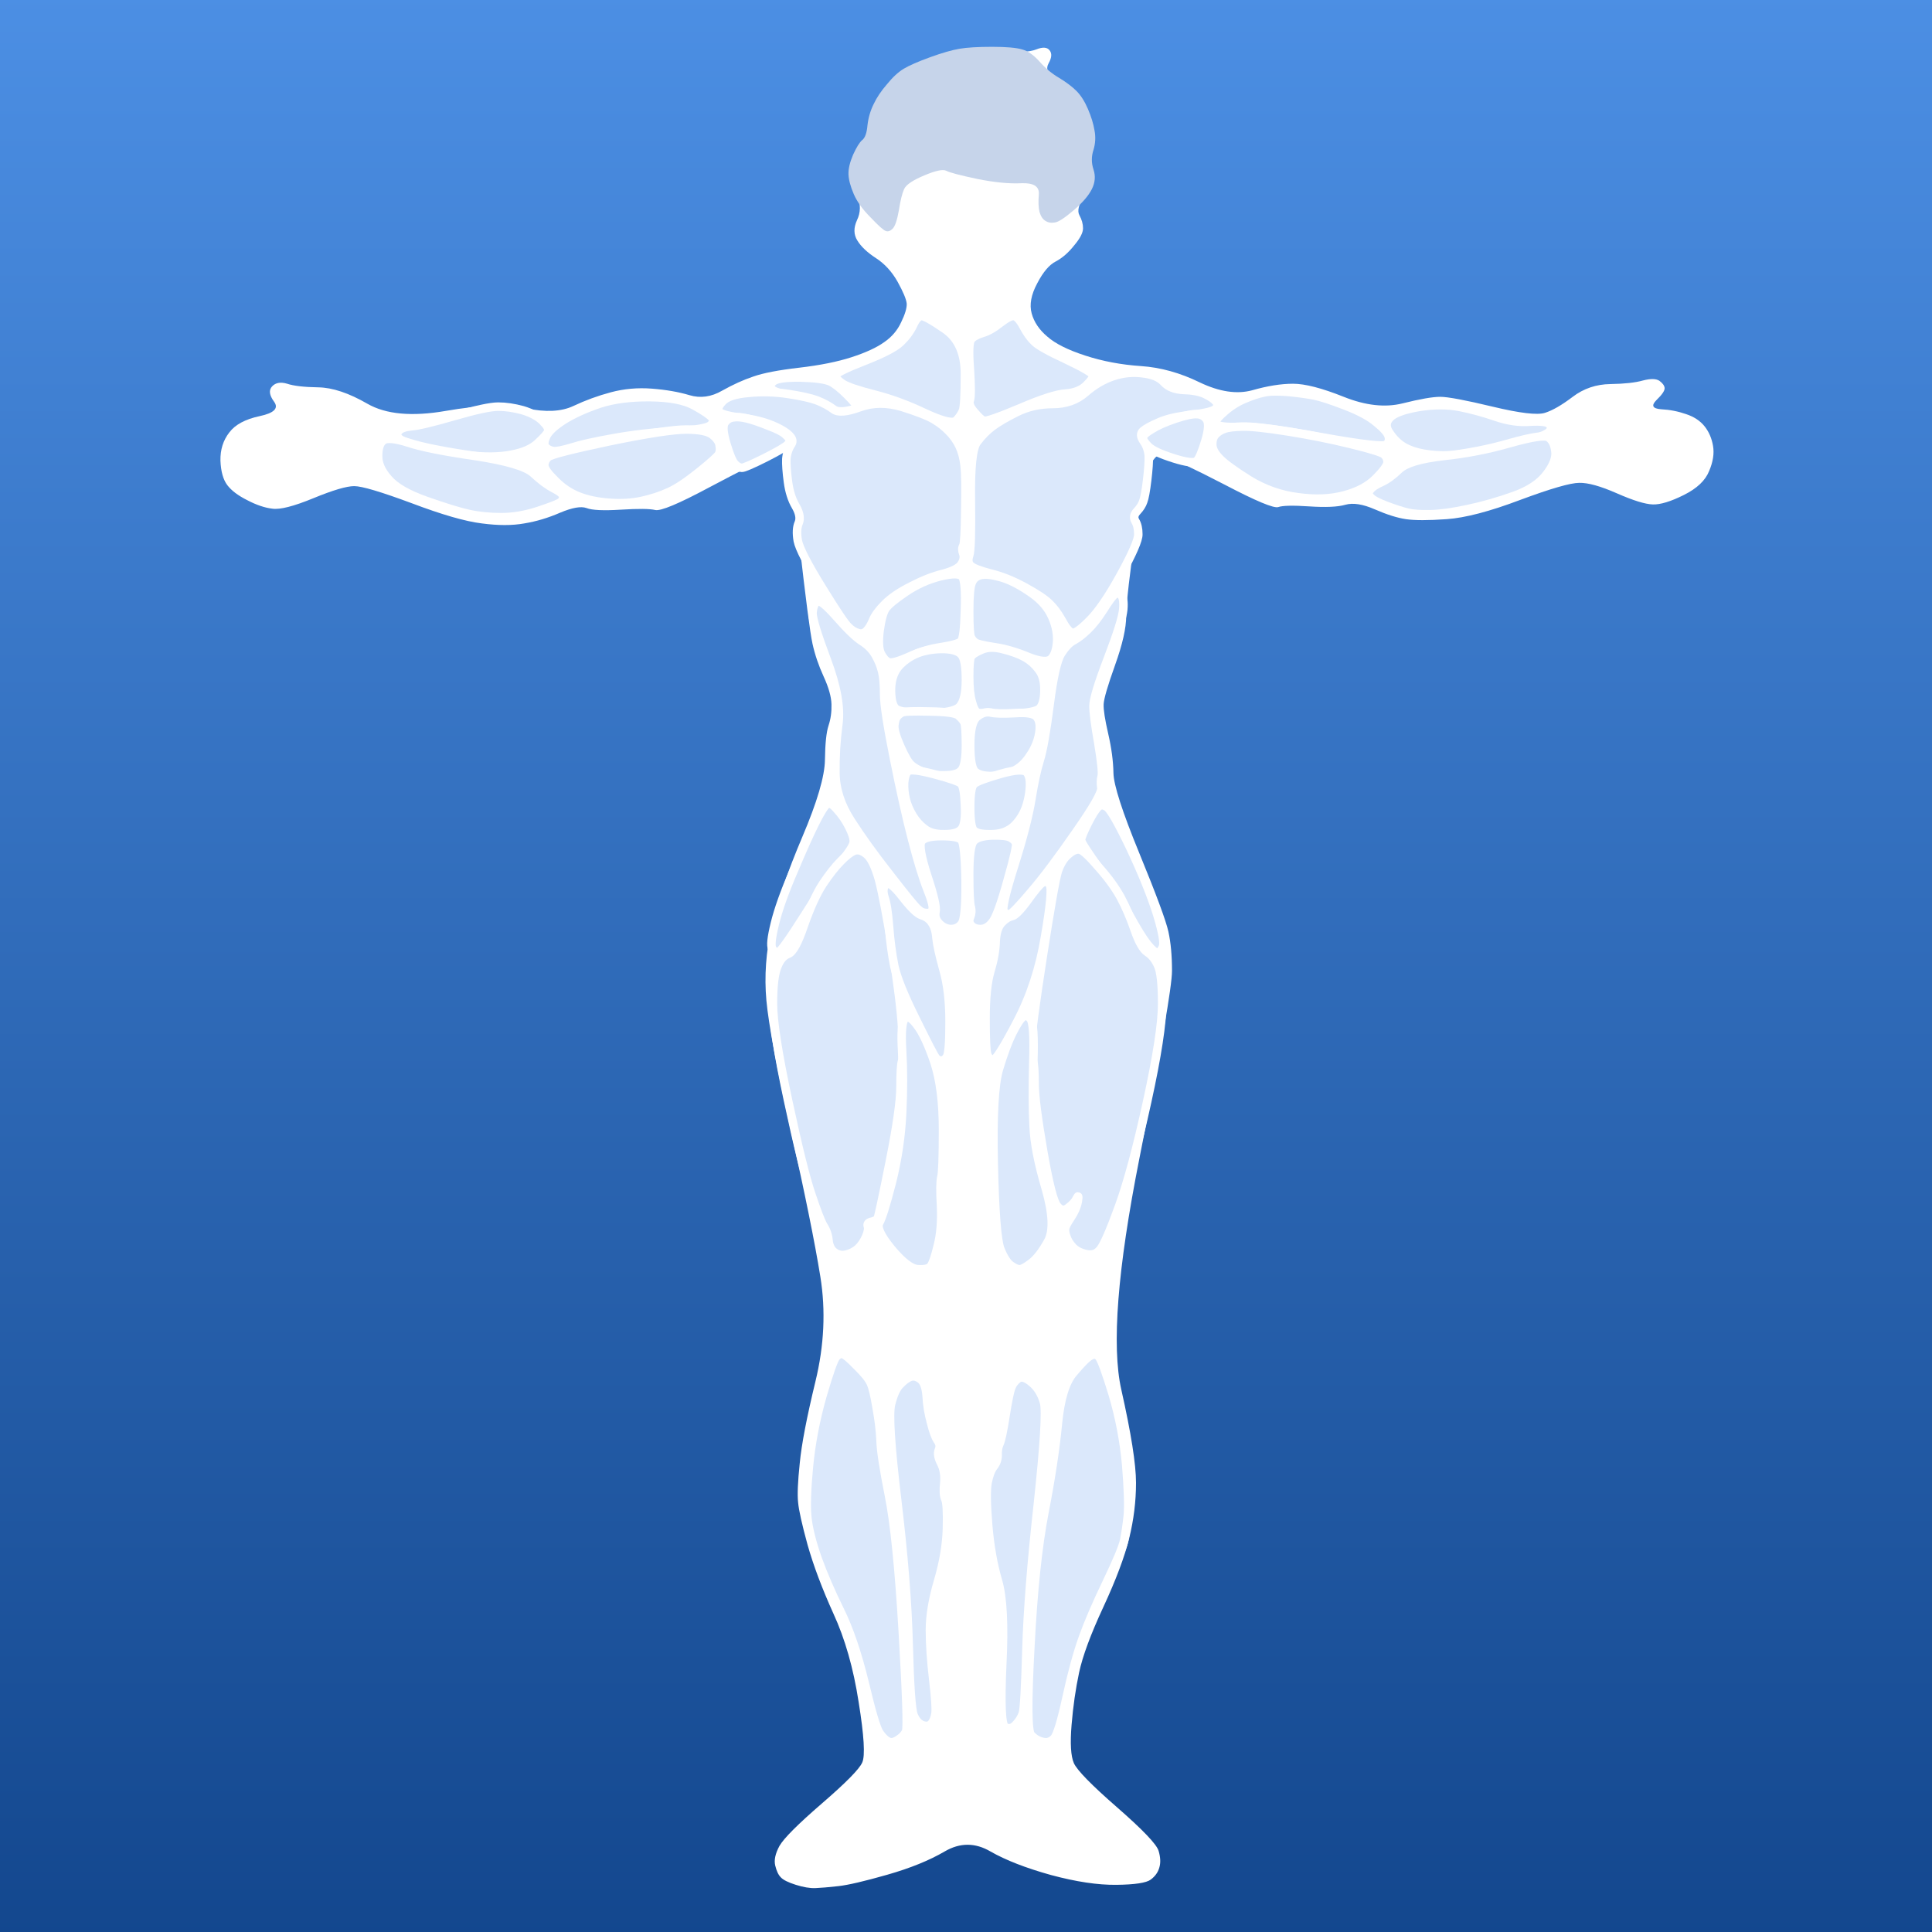
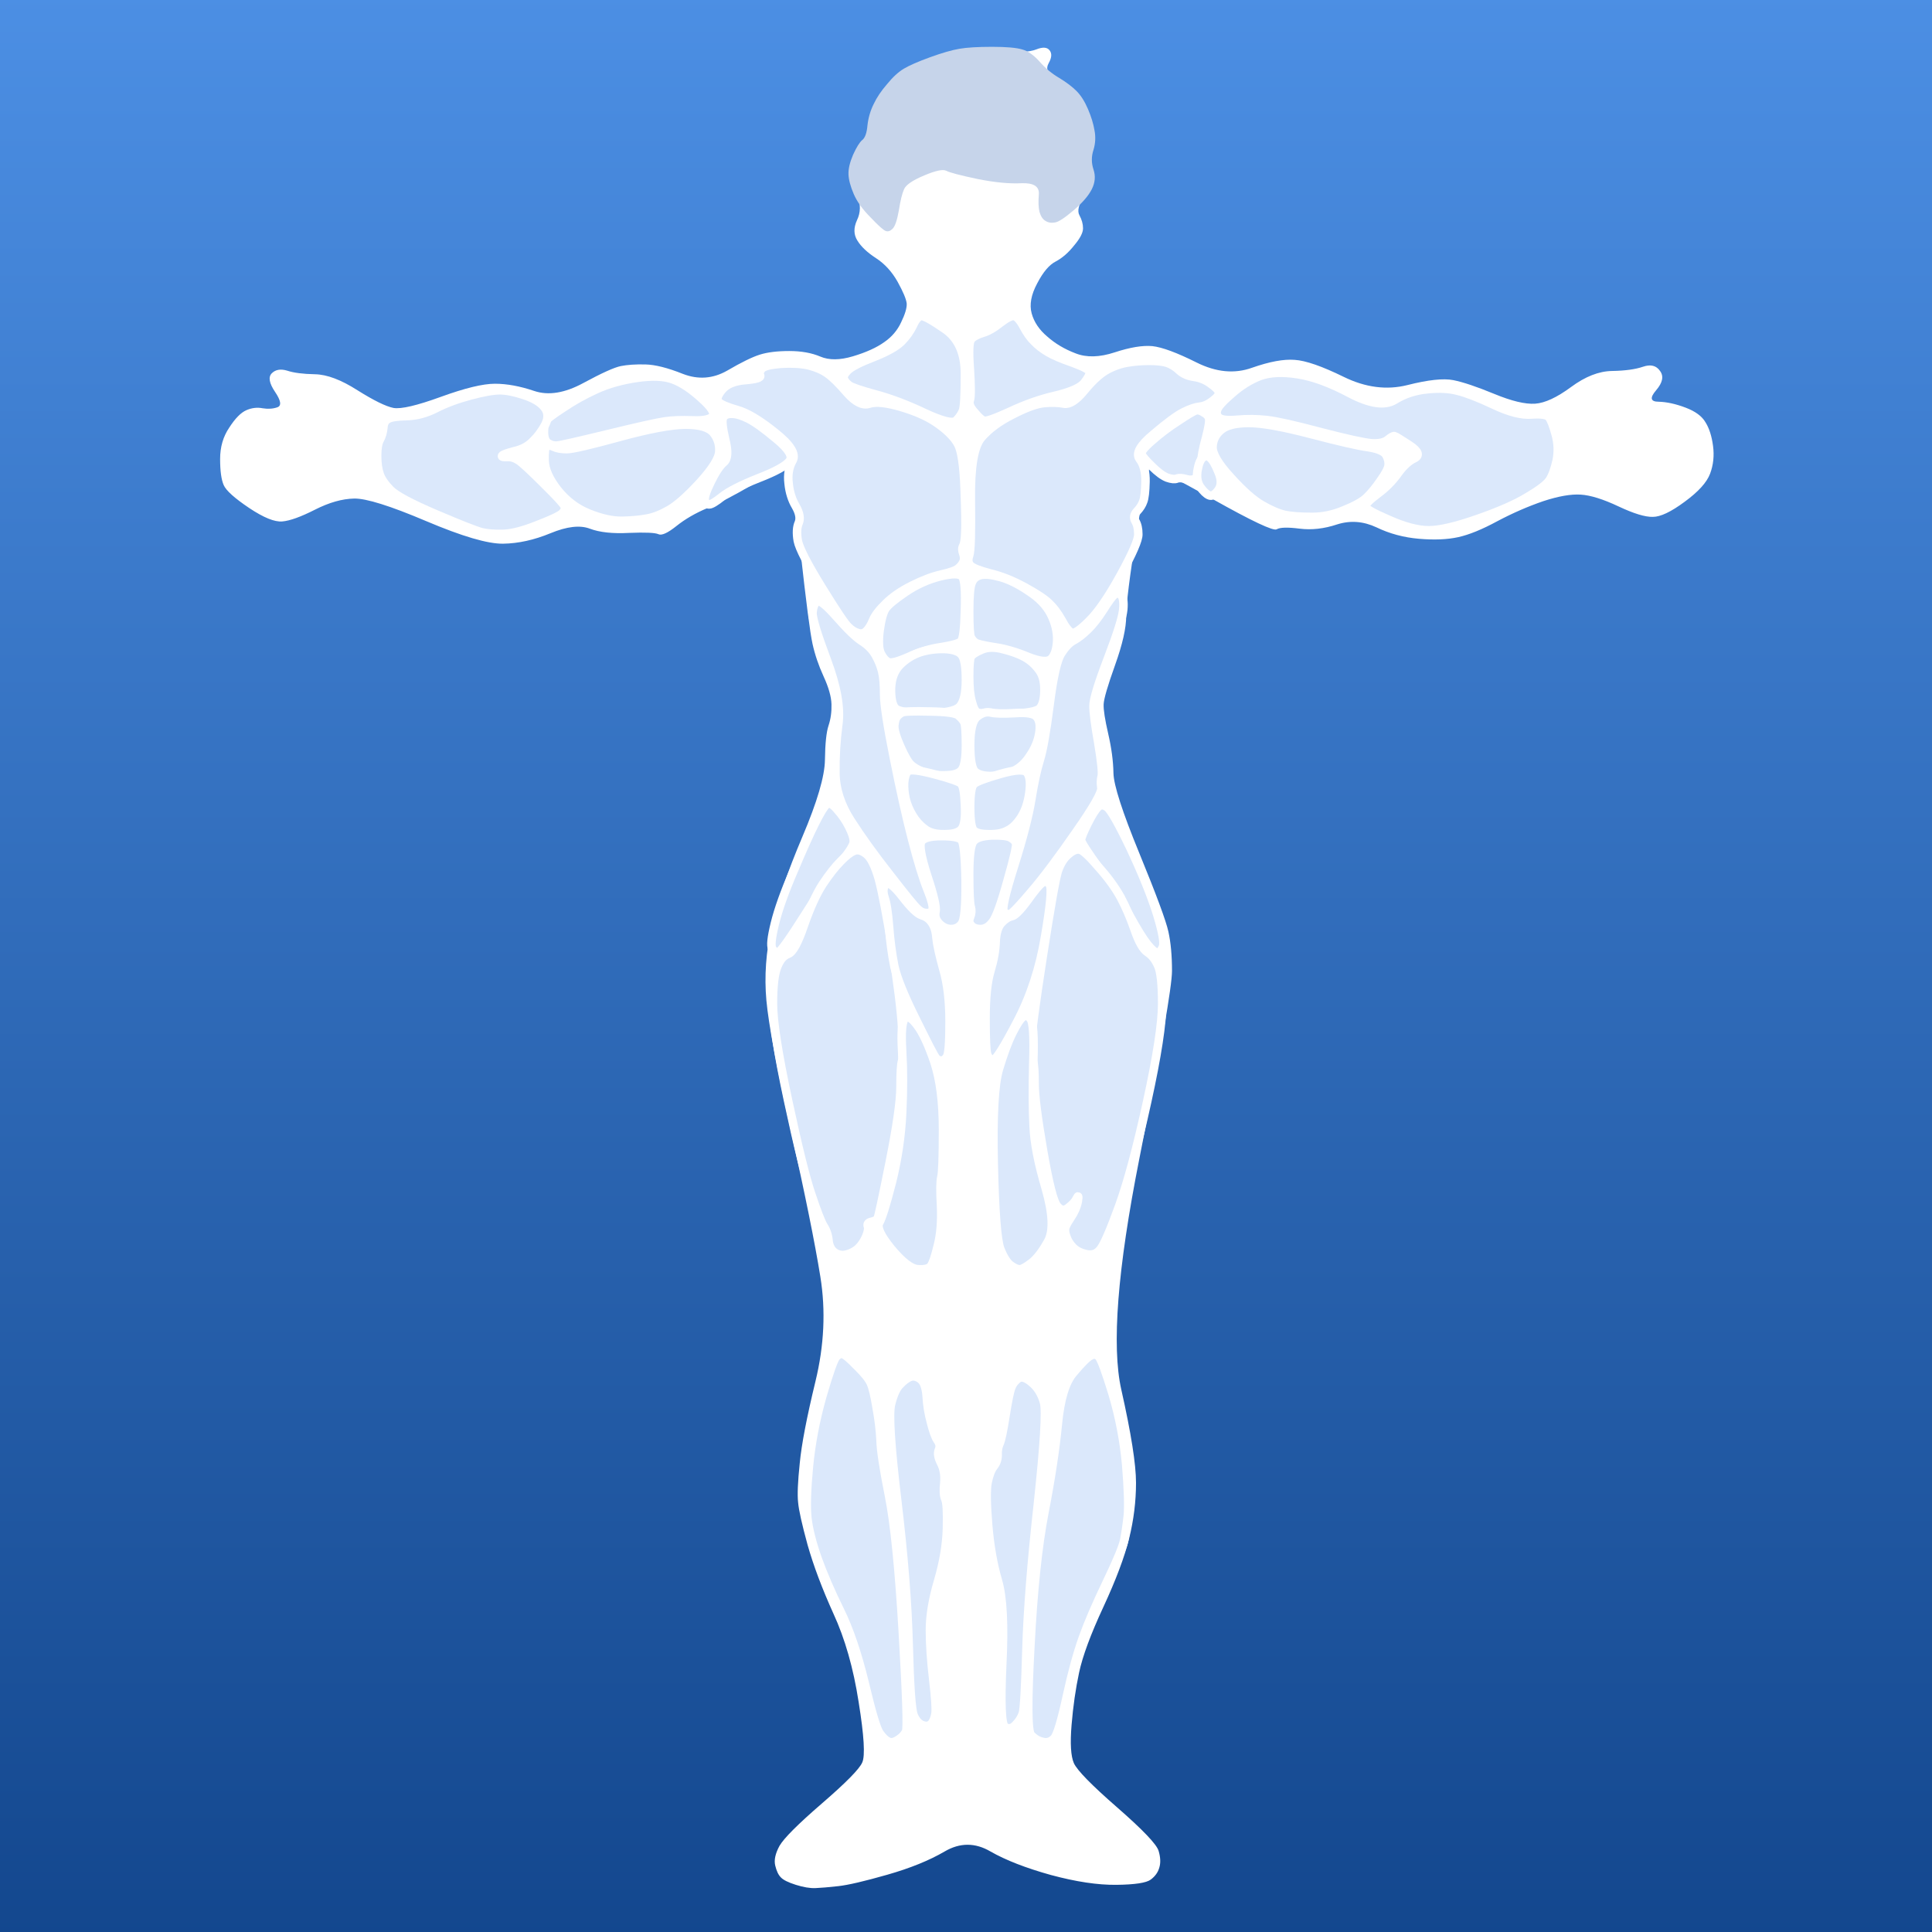
<svg xmlns="http://www.w3.org/2000/svg" viewBox="0 0 100 100">
  <defs>
    <linearGradient id="bg" x1="0" y1="0" x2="0" y2="1">
      <stop offset="0" stop-color="#4c8fe4" />
      <stop offset="1" stop-color="#13478e" />
    </linearGradient>
  </defs>
  <rect width="100" height="100" fill="url(#bg)" />
  <g transform="translate(10.97 2.00) scale(0.16931)">
-     <path d="M191.5 564.8Q187.0 565.3 184.5 565.4Q182.0 565.5 178.5 564.4Q175.0 563.3 173.9 562.1Q172.8 561.0 172.2 558.5Q171.6 556.0 173.5 552.5Q175.5 549.0 186.5 539.5Q197.5 530.0 198.8 527.0Q200.2 524.0 197.7 508.5Q195.3 493.0 190.0 481.5Q184.8 470.0 182.1 460.5Q179.5 451.0 179.2 447.5Q178.8 444.0 179.7 435.5Q180.5 427.0 184.5 410.5Q188.5 394.0 186.0 378.5Q183.5 363.0 177.0 334.0Q170.5 305.0 169.5 294.0Q168.5 283.0 171.1 271.5Q173.7 260.0 180.5 244.0Q187.3 228.0 187.4 220.5Q187.5 213.0 188.5 210.0Q189.5 207.0 189.4 203.5Q189.3 200.0 187.0 195.0Q184.7 190.0 183.6 185.0Q182.5 180.0 179.5 153.5Q176.4 127.0 175.7 126.4Q175.0 125.8 170.5 127.8Q166.0 129.8 152.0 137.2Q138.0 144.7 135.5 144.1Q133.0 143.5 125.0 144.0Q117.0 144.5 114.5 143.5Q112.0 142.6 106.5 144.9Q101.0 147.3 95.5 148.2Q90.0 149.2 82.5 148.2Q75.0 147.3 61.0 142.0Q47.0 136.8 43.5 136.8Q40.0 136.8 31.0 140.5Q22.0 144.2 18.5 143.7Q15.0 143.3 10.8 141.1Q6.6 139.0 4.7 136.5Q2.8 134.0 2.6 129.0Q2.5 124.0 5.3 120.4Q8.0 116.8 14.6 115.4Q21.2 114.0 19.0 111.0Q16.8 108.0 18.4 106.3Q20.0 104.6 23.0 105.5Q26.0 106.5 32.5 106.6Q39.0 106.7 47.5 111.6Q56.0 116.5 71.5 113.8Q87.0 111.1 96.0 113.0Q105.0 114.9 110.5 112.3Q116.0 109.7 122.0 108.1Q128.0 106.5 134.5 107.0Q141.0 107.5 146.0 109.0Q151.0 110.5 156.0 107.6Q161.0 104.8 165.5 103.3Q170.0 101.7 179.5 100.6Q189.0 99.5 195.5 97.4Q202.0 95.3 205.5 92.8Q209.0 90.4 210.7 86.7Q212.5 83.0 212.4 81.0Q212.2 79.0 209.6 74.3Q207.0 69.7 203.0 67.1Q199.0 64.5 197.3 61.7Q195.6 59.0 197.2 55.5Q198.9 52.0 197.3 48.0Q195.7 44.0 195.6 41.5Q195.5 39.0 196.1 37.0Q196.8 35.0 199.0 32.5Q201.2 30.0 202.0 25.0Q202.7 20.0 205.4 16.3Q208.0 12.5 213.0 9.6Q218.0 6.7 225.0 5.1Q232.0 3.5 240.5 4.0Q249.0 4.5 252.0 3.3Q255.0 2.1 256.1 3.6Q257.2 5.0 255.8 7.5Q254.4 10.0 257.4 11.5Q260.4 13.0 263.2 15.8Q266.0 18.7 267.7 24.8Q269.5 31.0 268.5 33.5Q267.6 36.0 268.5 38.0Q269.5 40.0 269.4 42.0Q269.3 44.0 266.7 48.0Q264.1 52.0 265.2 54.0Q266.3 56.0 266.3 58.0Q266.3 60.0 263.6 63.2Q261.0 66.5 258.0 68.1Q255.0 69.6 252.3 74.8Q249.5 80.0 250.6 84.0Q251.7 88.0 255.4 91.1Q259.0 94.3 267.0 96.9Q275.0 99.5 284.0 100.1Q293.0 100.7 302.0 105.1Q311.0 109.4 318.0 107.5Q325.0 105.5 330.5 105.5Q336.0 105.5 346.0 109.5Q356.0 113.5 364.0 111.5Q372.0 109.5 375.5 109.5Q379.0 109.5 391.5 112.5Q404.0 115.5 407.5 114.4Q411.0 113.3 416.0 109.5Q421.0 105.7 427.5 105.6Q434.0 105.5 437.5 104.5Q441.0 103.6 442.5 104.6Q444.0 105.7 444.1 106.8Q444.2 108.0 441.6 110.5Q439.1 113.0 443.0 113.3Q447.0 113.5 450.7 114.8Q454.3 116.0 456.3 118.5Q458.3 121.0 458.9 124.5Q459.5 128.0 457.7 132.2Q456.0 136.5 450.0 139.5Q444.0 142.5 440.5 142.4Q437.0 142.3 429.5 139.0Q422.0 135.7 418.0 135.8Q414.0 135.8 400.0 141.0Q386.0 146.3 377.5 146.9Q369.0 147.5 365.0 146.9Q361.0 146.3 355.5 143.9Q350.0 141.5 346.5 142.5Q343.0 143.5 335.5 143.0Q328.0 142.5 326.0 143.2Q324.0 143.9 309.5 136.3Q295.0 128.8 290.5 127.4Q285.9 126.0 282.7 148.5Q279.5 171.0 279.5 176.5Q279.5 182.0 276.1 191.5Q272.7 201.0 272.6 203.5Q272.5 206.0 274.0 212.5Q275.5 219.0 275.6 224.5Q275.7 230.0 283.5 249.0Q291.3 268.0 292.4 273.0Q293.5 278.0 293.5 285.0Q293.5 292.0 283.5 342.5Q273.5 393.0 278.0 413.0Q282.5 433.0 282.5 441.5Q282.5 450.0 280.4 458.5Q278.3 467.0 272.5 479.5Q266.7 492.0 265.1 499.5Q263.5 507.0 262.8 515.5Q262.1 524.0 263.5 527.2Q265.0 530.5 276.7 540.7Q288.5 551.0 289.4 554.0Q290.3 557.0 289.6 559.2Q289.0 561.3 287.0 562.8Q285.0 564.3 276.5 564.4Q268.0 564.5 256.5 561.4Q245.0 558.2 238.0 554.2Q231.0 550.1 224.0 554.2Q217.0 558.3 206.5 561.3Q196.0 564.3 191.5 564.8Z" fill="#ffffff" />
+     <path d="M191.5 564.8Q187.0 565.3 184.5 565.4Q182.0 565.5 178.5 564.4Q175.0 563.3 173.9 562.1Q172.8 561.0 172.2 558.5Q171.6 556.0 173.5 552.5Q175.5 549.0 186.5 539.5Q197.5 530.0 198.8 527.0Q200.2 524.0 197.7 508.5Q195.3 493.0 190.0 481.5Q184.8 470.0 182.1 460.5Q179.5 451.0 179.2 447.5Q178.8 444.0 179.7 435.5Q180.5 427.0 184.5 410.5Q188.5 394.0 186.0 378.5Q183.5 363.0 177.0 334.0Q170.5 305.0 169.5 294.0Q168.5 283.0 171.1 271.5Q173.7 260.0 180.5 244.0Q187.3 228.0 187.4 220.5Q187.5 213.0 188.5 210.0Q189.5 207.0 189.4 203.5Q189.3 200.0 187.0 195.0Q184.7 190.0 183.6 185.0Q182.5 180.0 179.9 156.5Q177.3 133.0 176.6 132.2Q176.0 131.3 174.5 131.5Q173.0 131.8 165.0 136.5Q157.0 141.2 151.5 143.5Q146.0 145.8 142.0 149.0Q138.0 152.2 136.5 151.5Q135.0 150.8 127.5 151.1Q120.0 151.5 115.5 149.8Q111.0 148.1 103.5 151.2Q96.0 154.3 89.0 154.4Q82.0 154.5 65.5 147.5Q49.0 140.5 43.5 140.6Q38.0 140.7 31.5 144.0Q25.0 147.3 21.5 147.6Q18.0 147.9 11.4 143.5Q4.7 139.0 3.6 136.5Q2.5 134.0 2.5 128.5Q2.5 123.0 5.3 118.9Q8.0 114.7 10.5 113.6Q13.0 112.5 15.5 113.0Q18.0 113.4 20.0 112.7Q22.0 112.0 19.3 108.0Q16.6 104.0 18.3 102.3Q20.0 100.6 23.0 101.5Q26.0 102.5 31.5 102.6Q37.0 102.7 44.5 107.5Q52.0 112.2 55.5 112.9Q59.0 113.5 70.0 109.5Q81.0 105.5 86.5 105.5Q92.0 105.5 98.5 107.7Q105.0 109.9 113.5 105.3Q122.0 100.7 125.0 100.1Q128.0 99.5 132.5 99.6Q137.0 99.7 144.0 102.5Q151.0 105.2 157.5 101.5Q164.0 97.7 167.5 96.6Q171.0 95.5 176.5 95.5Q182.0 95.5 186.0 97.2Q190.0 98.9 196.0 97.1Q202.0 95.3 205.5 92.8Q209.0 90.4 210.7 86.7Q212.5 83.0 212.4 81.0Q212.2 79.0 209.6 74.3Q207.0 69.7 203.0 67.1Q199.0 64.5 197.3 61.7Q195.6 59.0 197.2 55.5Q198.9 52.0 197.3 48.0Q195.7 44.0 195.6 41.5Q195.5 39.0 196.1 37.0Q196.8 35.0 199.0 32.5Q201.2 30.0 202.0 25.0Q202.7 20.0 205.4 16.3Q208.0 12.5 213.0 9.6Q218.0 6.7 225.0 5.1Q232.0 3.5 240.5 4.0Q249.0 4.5 252.0 3.3Q255.0 2.1 256.1 3.6Q257.2 5.0 255.8 7.5Q254.4 10.0 257.4 11.5Q260.4 13.0 263.2 15.8Q266.0 18.7 267.7 24.8Q269.5 31.0 268.5 33.5Q267.6 36.0 268.5 38.0Q269.5 40.0 269.4 42.0Q269.3 44.0 266.7 48.0Q264.1 52.0 265.2 54.0Q266.3 56.0 266.3 58.0Q266.3 60.0 263.6 63.2Q261.0 66.5 258.0 68.1Q255.0 69.6 252.3 74.8Q249.5 80.0 250.6 84.0Q251.7 88.0 255.4 91.1Q259.0 94.3 264.0 96.2Q269.0 98.2 276.0 95.9Q283.0 93.6 287.5 94.0Q292.0 94.5 301.0 99.0Q310.0 103.5 318.0 100.6Q326.0 97.8 331.0 98.2Q336.0 98.5 346.0 103.4Q356.0 108.3 365.5 105.9Q375.0 103.5 379.5 104.4Q384.0 105.3 392.0 108.6Q400.0 111.9 404.5 111.6Q409.0 111.3 415.5 106.5Q422.0 101.7 428.0 101.6Q434.0 101.5 437.5 100.3Q441.0 99.1 442.7 101.6Q444.5 104.0 441.5 107.5Q438.5 111.0 442.3 111.0Q446.0 111.1 450.5 112.8Q455.0 114.5 456.6 117.3Q458.3 120.0 458.9 124.5Q459.5 129.0 458.0 133.0Q456.5 137.0 450.2 141.6Q444.0 146.2 440.5 146.2Q437.0 146.3 430.0 143.0Q423.0 139.7 418.5 139.4Q414.0 139.1 407.0 141.4Q400.0 143.8 393.0 147.5Q386.0 151.3 381.0 152.4Q376.0 153.5 369.0 152.9Q362.0 152.3 356.0 149.4Q350.0 146.6 344.0 148.5Q338.0 150.5 332.5 149.8Q327.0 149.1 325.5 150.0Q324.0 150.9 306.0 140.8Q288.0 130.8 287.0 130.9Q285.9 131.0 282.7 151.0Q279.5 171.0 279.5 176.5Q279.5 182.0 276.1 191.5Q272.7 201.0 272.6 203.5Q272.5 206.0 274.0 212.5Q275.5 219.0 275.6 224.5Q275.7 230.0 283.5 249.0Q291.3 268.0 292.4 273.0Q293.5 278.0 293.5 285.0Q293.5 292.0 283.5 342.5Q273.5 393.0 278.0 413.0Q282.5 433.0 282.5 441.5Q282.5 450.0 280.4 458.5Q278.3 467.0 272.5 479.5Q266.7 492.0 265.1 499.5Q263.5 507.0 262.8 515.5Q262.1 524.0 263.5 527.2Q265.0 530.5 276.7 540.7Q288.5 551.0 289.4 554.0Q290.3 557.0 289.6 559.2Q289.0 561.3 287.0 562.8Q285.0 564.3 276.5 564.4Q268.0 564.5 256.5 561.4Q245.0 558.2 238.0 554.2Q231.0 550.1 224.0 554.2Q217.0 558.3 206.5 561.3Q196.0 564.3 191.5 564.8Z" fill="#ffffff" />
    <path d="M208.1 58.1Q207.0 59.2 206.0 58.8Q205.0 58.5 201.4 54.7Q197.7 51.0 196.2 47.5Q194.7 44.0 194.6 41.5Q194.5 39.0 196.0 35.5Q197.6 32.0 198.8 31.0Q200.1 30.0 200.4 26.5Q200.8 23.0 202.3 20.0Q203.7 17.0 206.4 13.9Q209.0 10.7 211.5 9.2Q214.0 7.7 219.5 5.7Q225.0 3.7 228.5 3.1Q232.0 2.5 238.5 2.5Q245.0 2.5 247.7 3.3Q250.3 4.0 253.0 7.0Q255.6 10.0 259.0 12.0Q262.3 14.0 264.3 16.0Q266.3 18.0 267.8 21.5Q269.3 25.0 269.8 28.0Q270.4 31.0 269.5 34.0Q268.5 37.0 269.5 40.0Q270.5 43.0 269.0 46.0Q267.5 49.0 263.4 52.5Q259.3 56.0 257.7 56.2Q256.0 56.5 254.8 55.7Q253.6 55.0 253.0 53.0Q252.5 51.0 252.8 47.5Q253.0 44.0 247.5 44.2Q242.0 44.5 234.0 42.9Q226.0 41.2 224.5 40.4Q223.0 39.6 217.8 41.8Q212.5 44.0 211.6 46.0Q210.7 48.0 210.0 52.5Q209.2 57.0 208.1 58.1Z" fill="#c6d4ea" />
-     <path d="M227.5 116.8Q226.0 118.2 218.0 114.5Q210.0 110.7 202.5 108.8Q195.0 106.9 192.8 105.5Q190.6 104.0 190.6 103.0Q190.6 102.0 199.3 98.6Q208.0 95.2 210.5 92.8Q213.0 90.4 214.3 87.7Q215.5 85.0 216.8 84.8Q218.0 84.6 224.1 88.8Q230.2 93.0 230.2 102.5Q230.2 112.0 229.6 113.7Q229.0 115.3 227.5 116.8Z" fill="#dbe8fb" stroke="#ffffff" stroke-width="2.6" stroke-linejoin="round" />
-     <path d="M247.0 113.0Q237.0 117.2 236.0 116.8Q235.0 116.5 233.1 114.2Q231.1 112.0 231.7 110.5Q232.2 109.0 231.7 101.0Q231.1 93.0 232.1 91.9Q233.0 90.8 235.5 90.0Q238.0 89.3 241.0 86.9Q244.0 84.6 245.2 84.8Q246.5 85.0 248.1 88.0Q249.7 91.0 251.4 92.6Q253.0 94.3 261.2 98.1Q269.4 102.0 269.4 103.0Q269.4 104.0 267.2 106.1Q265.0 108.2 261.0 108.5Q257.0 108.7 247.0 113.0Z" fill="#dbe8fb" stroke="#ffffff" stroke-width="2.6" stroke-linejoin="round" />
-     <path d="M268.1 178.1Q264.0 182.2 262.8 181.6Q261.5 181.0 259.8 177.8Q258.0 174.6 256.0 172.7Q254.0 170.7 248.5 167.7Q243.0 164.7 238.0 163.5Q233.0 162.2 231.9 161.1Q230.8 160.0 231.5 158.0Q232.2 156.0 232.0 141.0Q231.8 126.0 233.9 123.3Q236.0 120.5 238.5 118.6Q241.0 116.7 246.0 114.2Q251.0 111.7 257.0 111.7Q263.0 111.7 267.0 108.2Q271.0 104.7 275.5 103.2Q280.0 101.7 284.5 102.3Q289.0 102.8 291.0 105.0Q293.0 107.2 297.0 107.4Q301.0 107.5 303.5 108.6Q306.0 109.8 306.9 110.9Q307.9 112.0 306.9 113.1Q306.0 114.2 299.5 115.0Q293.0 115.7 289.5 117.3Q286.0 118.8 284.7 119.9Q283.4 121.0 284.8 123.0Q286.2 125.0 286.4 127.5Q286.5 130.0 285.9 135.0Q285.3 140.0 284.7 141.5Q284.2 143.0 282.8 144.5Q281.4 146.0 282.3 147.5Q283.2 149.0 283.2 151.5Q283.3 154.0 277.8 164.0Q272.3 174.0 268.1 178.1Z" fill="#dbe8fb" stroke="#ffffff" stroke-width="2.6" stroke-linejoin="round" />
-     <path d="M196.1 114.1Q195.0 115.2 193.5 115.2Q192.0 115.2 186.5 112.5Q181.0 109.7 176.5 109.0Q172.0 108.2 171.1 107.1Q170.1 106.0 171.6 104.8Q173.0 103.5 180.0 103.6Q187.0 103.8 189.2 104.9Q191.3 106.0 194.2 108.9Q197.0 111.7 197.1 112.4Q197.2 113.0 196.1 114.1Z" fill="#dbe8fb" stroke="#ffffff" stroke-width="2.6" stroke-linejoin="round" />
-     <path d="M200.1 181.1Q199.0 182.2 197.5 181.7Q196.0 181.3 194.5 179.8Q193.0 178.4 186.4 167.7Q179.8 157.0 179.1 153.5Q178.5 150.0 179.4 148.0Q180.2 146.0 178.5 143.0Q176.7 140.0 176.1 135.5Q175.5 131.0 175.6 128.5Q175.8 126.0 177.1 124.0Q178.5 122.0 173.8 119.4Q169.0 116.8 162.5 116.0Q156.0 115.2 155.1 114.1Q154.1 113.0 156.1 110.9Q158.0 108.8 164.0 108.3Q170.0 107.7 176.0 108.6Q182.0 109.5 185.0 110.6Q188.0 111.8 190.0 113.3Q192.0 114.9 198.0 112.7Q204.0 110.5 211.0 112.6Q218.0 114.8 220.7 116.4Q223.4 118.0 225.3 120.0Q227.3 122.0 228.5 124.5Q229.7 127.0 230.1 130.5Q230.5 134.0 230.3 144.0Q230.2 154.0 229.7 155.0Q229.1 156.0 229.7 157.5Q230.2 159.0 229.1 160.7Q228.0 162.4 223.5 163.6Q219.0 164.7 213.8 167.4Q208.6 170.0 205.8 172.8Q203.0 175.6 202.1 177.8Q201.2 180.0 200.1 181.1Z" fill="#dbe8fb" stroke="#ffffff" stroke-width="2.6" stroke-linejoin="round" />
-     <path d="M359.1 124.1Q358.0 125.2 339.5 121.9Q321.0 118.5 314.5 118.7Q308.0 118.9 307.1 117.9Q306.1 117.0 309.1 114.4Q312.0 111.7 315.5 110.2Q319.0 108.7 321.5 108.2Q324.0 107.6 329.0 108.0Q334.0 108.5 337.0 109.1Q340.0 109.7 346.5 112.2Q353.0 114.7 356.1 117.4Q359.3 120.0 359.7 121.5Q360.2 123.0 359.1 124.1Z" fill="#dbe8fb" stroke="#ffffff" stroke-width="2.6" stroke-linejoin="round" />
-     <path d="M110.0 125.0Q106.0 126.2 104.5 126.1Q103.0 125.9 102.1 125.0Q101.1 124.0 102.1 121.8Q103.0 119.5 107.5 116.6Q112.0 113.8 118.5 111.6Q125.0 109.5 134.0 109.6Q143.0 109.7 147.5 112.2Q152.0 114.7 152.9 115.9Q153.9 117.0 152.4 118.2Q151.0 119.5 141.5 120.0Q132.0 120.5 123.0 122.1Q114.0 123.7 110.0 125.0Z" fill="#dbe8fb" stroke="#ffffff" stroke-width="2.6" stroke-linejoin="round" />
-     <path d="M390.0 125.8Q382.0 127.3 378.0 127.4Q374.0 127.5 370.5 126.9Q367.0 126.3 364.5 124.9Q362.0 123.5 360.1 120.7Q358.1 118.0 360.1 115.9Q362.0 113.8 369.0 112.6Q376.0 111.5 381.5 112.6Q387.0 113.7 392.5 115.6Q398.0 117.5 403.0 117.1Q408.0 116.8 408.9 117.9Q409.9 119.0 408.9 120.1Q408.0 121.2 403.0 122.7Q398.0 124.3 390.0 125.8Z" fill="#dbe8fb" stroke="#ffffff" stroke-width="2.6" stroke-linejoin="round" />
-     <path d="M91.5 127.2Q86.0 128.3 77.5 127.3Q69.0 126.3 63.5 124.7Q58.0 123.2 57.1 122.1Q56.1 121.0 57.1 119.9Q58.0 118.8 61.0 118.5Q64.0 118.3 74.0 115.4Q84.0 112.5 87.5 112.5Q91.0 112.5 95.0 113.6Q99.0 114.8 101.1 116.9Q103.2 119.0 102.8 120.0Q102.5 121.0 99.7 123.6Q97.0 126.2 91.5 127.2Z" fill="#dbe8fb" stroke="#ffffff" stroke-width="2.6" stroke-linejoin="round" />
-     <path d="M301.1 129.1Q300.0 130.2 294.0 128.3Q288.0 126.4 286.3 124.7Q284.6 123.0 284.6 122.0Q284.6 121.0 287.3 119.4Q290.0 117.7 294.5 116.2Q299.0 114.7 301.0 114.8Q303.0 114.8 304.1 116.4Q305.2 118.0 303.7 123.0Q302.2 128.0 301.1 129.1Z" fill="#dbe8fb" stroke="#ffffff" stroke-width="2.6" stroke-linejoin="round" />
-     <path d="M169.2 128.1Q163.0 131.2 162.0 131.2Q161.0 131.2 159.9 130.1Q158.8 129.0 157.3 124.0Q155.8 119.0 156.7 117.5Q157.7 116.0 159.3 115.8Q161.0 115.5 163.5 116.1Q166.0 116.7 170.0 118.3Q174.0 119.8 175.2 120.9Q176.4 122.0 176.7 122.5Q176.9 123.0 176.1 124.0Q175.3 125.0 169.2 128.1Z" fill="#dbe8fb" stroke="#ffffff" stroke-width="2.6" stroke-linejoin="round" />
-     <path d="M346.2 139.6Q340.0 141.3 332.0 140.2Q324.0 139.2 317.0 134.9Q310.0 130.5 307.9 128.2Q305.8 126.0 305.8 124.0Q305.8 122.0 306.9 120.9Q308.0 119.8 309.5 119.3Q311.0 118.7 315.0 118.6Q319.0 118.5 329.0 120.1Q339.0 121.7 348.0 123.9Q357.0 126.1 358.2 127.0Q359.4 128.0 359.4 129.5Q359.3 131.0 355.8 134.5Q352.3 138.0 346.2 139.6Z" fill="#dbe8fb" stroke="#ffffff" stroke-width="2.6" stroke-linejoin="round" />
-     <path d="M131.5 141.3Q127.0 142.3 121.5 141.9Q116.0 141.5 112.0 139.9Q108.0 138.3 104.9 135.1Q101.7 132.0 101.6 130.5Q101.6 129.0 102.8 127.9Q104.0 126.8 121.5 123.1Q139.0 119.5 145.0 119.5Q151.0 119.5 153.0 121.1Q155.0 122.7 155.2 124.3Q155.5 126.0 155.0 127.0Q154.5 128.0 148.9 132.5Q143.3 137.0 139.7 138.6Q136.0 140.3 131.5 141.3Z" fill="#dbe8fb" stroke="#ffffff" stroke-width="2.6" stroke-linejoin="round" />
-     <path d="M384.0 143.8Q377.0 145.3 372.5 145.4Q368.0 145.5 365.5 144.9Q363.0 144.3 359.0 142.8Q355.0 141.3 354.1 140.1Q353.1 139.0 354.1 137.9Q355.0 136.7 357.5 135.6Q360.0 134.5 363.0 131.6Q366.0 128.8 376.5 127.6Q387.0 126.5 397.0 123.6Q407.0 120.8 408.6 121.9Q410.3 123.0 410.7 126.0Q411.2 129.0 408.1 133.1Q405.0 137.3 398.0 139.8Q391.0 142.3 384.0 143.8Z" fill="#dbe8fb" stroke="#ffffff" stroke-width="2.6" stroke-linejoin="round" />
-     <path d="M100.0 144.3Q94.0 146.3 88.5 146.3Q83.0 146.3 78.5 145.3Q74.0 144.3 65.5 141.3Q57.0 138.3 53.9 134.6Q50.7 131.0 50.8 127.5Q50.8 124.0 52.4 122.8Q54.0 121.6 60.0 123.5Q66.0 125.5 80.5 127.6Q95.0 129.8 98.3 132.9Q101.6 136.0 104.5 137.5Q107.4 139.0 107.4 140.0Q107.4 141.0 106.7 141.6Q106.0 142.3 100.0 144.3Z" fill="#dbe8fb" stroke="#ffffff" stroke-width="2.6" stroke-linejoin="round" />
+     <path d="M227.5 116.8Q226.0 118.2 218.0 114.5Q210.0 110.7 203.0 108.8Q196.0 106.9 194.8 106.0Q193.5 105.0 193.2 104.0Q192.8 103.0 194.4 101.4Q196.0 99.8 202.2 97.4Q208.3 95.0 210.7 92.7Q213.0 90.4 214.3 87.7Q215.5 85.0 216.8 84.8Q218.0 84.6 224.1 88.8Q230.2 93.0 230.2 102.5Q230.2 112.0 229.6 113.7Q229.0 115.3 227.5 116.8Z" fill="#dbe8fb" stroke="#ffffff" stroke-width="2.6" stroke-linejoin="round" />
+     <path d="M244.0 114.0Q237.0 117.2 236.0 116.8Q235.0 116.5 233.1 114.2Q231.1 112.0 231.7 110.5Q232.2 109.0 231.7 101.0Q231.1 93.0 232.1 91.9Q233.0 90.8 235.5 90.0Q238.0 89.3 241.0 86.9Q244.0 84.6 245.2 84.8Q246.5 85.0 248.1 88.0Q249.7 91.0 251.4 92.6Q253.0 94.3 255.5 95.8Q258.0 97.3 263.2 99.1Q268.4 101.0 268.4 102.0Q268.4 103.0 266.7 105.2Q265.0 107.4 258.0 109.1Q251.0 110.7 244.0 114.0Z" fill="#dbe8fb" stroke="#ffffff" stroke-width="2.6" stroke-linejoin="round" />
+     <path d="M200.1 181.1Q199.0 182.2 197.5 181.7Q196.0 181.3 194.5 179.8Q193.0 178.4 186.4 167.7Q179.8 157.0 179.1 153.5Q178.5 150.0 179.4 148.0Q180.2 146.0 178.5 143.0Q176.7 140.0 176.3 136.0Q175.8 132.0 177.5 129.0Q179.2 126.0 172.1 120.4Q165.0 114.7 160.5 113.5Q156.0 112.2 154.9 111.1Q153.8 110.0 155.9 107.4Q158.0 104.8 163.0 104.4Q168.0 104.0 167.6 103.0Q167.1 102.0 168.1 100.9Q169.0 99.8 174.0 99.4Q179.0 99.1 182.5 99.9Q186.0 100.8 188.2 102.4Q190.5 104.0 194.2 108.3Q198.0 112.6 201.0 111.6Q204.0 110.6 211.0 112.7Q218.0 114.8 222.2 117.9Q226.5 121.0 228.1 124.0Q229.7 127.0 230.1 137.5Q230.5 148.0 230.3 151.0Q230.2 154.0 229.7 155.0Q229.1 156.0 229.7 157.5Q230.2 159.0 229.7 160.0Q229.3 161.0 228.1 162.0Q227.0 162.9 223.0 163.8Q219.0 164.7 214.0 167.2Q209.0 169.7 206.0 172.7Q203.0 175.6 202.1 177.8Q201.2 180.0 200.1 181.1Z" fill="#dbe8fb" stroke="#ffffff" stroke-width="2.6" stroke-linejoin="round" />
+     <path d="M268.1 178.1Q264.0 182.2 262.8 181.6Q261.5 181.0 259.8 177.8Q258.0 174.6 256.0 172.7Q254.0 170.7 248.5 167.7Q243.0 164.7 238.0 163.5Q233.0 162.2 231.9 161.1Q230.8 160.0 231.5 158.0Q232.2 156.0 232.0 141.0Q231.8 126.0 235.2 122.0Q238.6 118.0 244.8 114.9Q251.0 111.7 254.5 111.4Q258.0 111.1 260.5 111.6Q263.0 112.0 266.5 107.8Q270.0 103.5 273.0 101.6Q276.0 99.8 279.5 99.1Q283.0 98.5 286.5 98.5Q290.0 98.5 292.0 99.1Q294.0 99.8 295.7 101.4Q297.4 103.0 300.2 103.4Q303.0 103.8 305.2 105.4Q307.5 107.0 307.8 108.0Q308.2 109.0 306.1 110.6Q304.0 112.3 302.0 112.5Q300.0 112.7 297.0 114.2Q294.0 115.7 287.9 120.9Q281.7 126.0 283.6 128.5Q285.5 131.0 285.4 135.5Q285.3 140.0 284.7 141.5Q284.2 143.0 282.8 144.5Q281.4 146.0 282.3 147.5Q283.2 149.0 283.2 151.5Q283.3 154.0 277.8 164.0Q272.3 174.0 268.1 178.1Z" fill="#dbe8fb" stroke="#ffffff" stroke-width="2.6" stroke-linejoin="round" />
+     <path d="M387.0 146.8Q377.0 150.3 372.0 150.3Q367.0 150.3 359.8 147.1Q352.6 144.0 352.6 143.0Q352.6 142.0 356.3 139.2Q360.0 136.5 362.5 133.0Q365.0 129.5 367.6 128.3Q370.2 127.0 366.1 124.3Q362.0 121.6 361.5 121.5Q361.0 121.4 359.5 122.6Q358.0 123.9 354.5 123.7Q351.0 123.4 339.0 120.3Q327.0 117.1 322.5 116.6Q318.0 116.1 313.5 116.5Q309.0 116.9 307.9 115.9Q306.8 115.0 307.3 113.5Q307.7 112.0 311.9 108.4Q316.0 104.8 320.5 103.1Q325.0 101.5 332.0 102.6Q339.0 103.7 348.0 108.5Q357.0 113.2 361.5 110.5Q366.0 107.7 371.5 107.2Q377.0 106.6 381.0 107.7Q385.0 108.7 392.0 112.0Q399.0 115.3 403.5 114.9Q408.0 114.6 408.8 115.8Q409.7 117.0 410.8 121.0Q411.9 125.0 411.1 129.0Q410.2 133.0 408.9 135.0Q407.5 137.0 402.2 140.1Q397.0 143.3 387.0 146.8Z" fill="#dbe8fb" stroke="#ffffff" stroke-width="2.6" stroke-linejoin="round" />
+     <path d="M121.0 120.9Q107.0 124.3 105.5 124.4Q104.0 124.5 102.8 123.7Q101.6 123.0 101.5 120.5Q101.5 118.0 102.0 117.0Q102.5 116.0 107.3 112.9Q112.0 109.7 117.5 107.2Q123.0 104.7 130.0 103.7Q137.0 102.7 141.0 104.2Q145.0 105.7 149.6 109.9Q154.2 114.0 153.1 115.4Q152.0 116.9 147.0 116.7Q142.0 116.5 138.5 117.0Q135.0 117.5 121.0 120.9Z" fill="#dbe8fb" stroke="#ffffff" stroke-width="2.6" stroke-linejoin="round" />
+     <path d="M99.5 148.7Q93.0 151.3 89.0 151.4Q85.0 151.5 82.5 150.9Q80.0 150.3 68.5 145.4Q57.0 140.5 54.5 137.9Q52.0 135.3 51.3 133.2Q50.5 131.0 50.5 127.5Q50.5 124.0 51.4 122.5Q52.2 121.0 52.4 119.0Q52.5 117.0 53.8 116.3Q55.0 115.5 59.5 115.4Q64.0 115.3 68.5 113.0Q73.0 110.7 79.0 109.1Q85.0 107.5 88.0 107.5Q91.0 107.5 95.5 109.0Q100.0 110.5 101.7 112.8Q103.4 115.0 101.9 118.0Q100.3 121.0 98.1 123.1Q96.0 125.3 92.5 126.1Q89.0 127.0 88.7 127.5Q88.4 128.0 90.2 127.9Q92.0 127.8 93.7 128.9Q95.4 130.0 101.4 136.0Q107.5 142.0 107.8 143.0Q108.2 144.0 107.1 145.1Q106.0 146.2 99.5 148.7Z" fill="#dbe8fb" stroke="#ffffff" stroke-width="2.6" stroke-linejoin="round" />
+     <path d="M156.0 140.0Q153.0 142.4 152.0 142.4Q151.0 142.4 150.7 141.2Q150.3 140.0 152.5 135.5Q154.7 131.0 156.5 129.5Q158.3 128.0 156.9 122.5Q155.6 117.0 156.3 115.8Q157.0 114.6 159.0 114.7Q161.0 114.7 164.0 116.2Q167.0 117.7 172.6 122.4Q178.2 127.0 176.6 129.1Q175.0 131.3 167.0 134.4Q159.0 137.6 156.0 140.0Z" fill="#dbe8fb" stroke="#ffffff" stroke-width="2.6" stroke-linejoin="round" />
+     <path d="M301.1 134.1Q300.0 135.2 298.0 134.7Q296.0 134.1 295.0 134.5Q294.0 134.9 292.0 134.2Q290.0 133.4 287.3 130.7Q284.5 128.0 284.2 127.0Q283.8 126.0 287.4 122.9Q291.0 119.7 295.5 116.8Q300.0 113.8 301.0 113.6Q302.0 113.5 303.2 114.3Q304.5 115.0 304.8 116.0Q305.2 117.0 303.9 122.0Q302.5 127.0 302.4 130.0Q302.2 133.0 301.1 134.1Z" fill="#dbe8fb" stroke="#ffffff" stroke-width="2.6" stroke-linejoin="round" />
+     <path d="M346.0 144.2Q341.0 146.3 336.0 146.2Q331.0 146.2 328.0 145.6Q325.0 144.9 321.0 142.6Q317.0 140.3 311.4 134.1Q305.8 128.0 305.9 124.8Q306.0 121.7 308.5 119.6Q311.0 117.5 317.0 117.5Q323.0 117.5 336.0 120.9Q349.0 124.3 353.5 124.9Q358.0 125.6 359.0 127.3Q359.9 129.0 359.7 130.5Q359.5 132.0 357.2 135.2Q355.0 138.4 353.0 140.3Q351.0 142.2 346.0 144.2Z" fill="#dbe8fb" stroke="#ffffff" stroke-width="2.6" stroke-linejoin="round" />
+     <path d="M133.0 146.7Q130.0 147.3 125.5 147.4Q121.0 147.5 115.3 145.2Q109.7 143.0 105.7 138.0Q101.8 133.0 101.7 129.0Q101.6 125.0 102.3 124.6Q103.0 124.1 104.5 124.8Q106.0 125.5 108.5 125.5Q111.0 125.5 124.5 121.8Q138.0 118.1 144.7 118.0Q151.3 118.0 153.3 120.5Q155.3 123.0 155.1 126.2Q155.0 129.3 149.2 135.7Q143.4 142.0 139.7 144.1Q136.0 146.2 133.0 146.7Z" fill="#dbe8fb" stroke="#ffffff" stroke-width="2.6" stroke-linejoin="round" />
+     <path d="M307.6 138.1Q306.0 140.2 304.8 139.6Q303.5 139.0 302.1 137.0Q300.8 135.0 301.3 132.0Q301.8 129.0 302.9 128.1Q304.0 127.1 305.1 128.1Q306.3 129.0 307.7 132.5Q309.2 136.0 307.6 138.1Z" fill="#dbe8fb" stroke="#ffffff" stroke-width="2.6" stroke-linejoin="round" />
    <path d="M213.0 189.0Q208.0 191.2 206.8 190.6Q205.5 190.0 204.5 188.0Q203.5 186.0 204.1 181.0Q204.8 176.0 205.9 174.3Q207.0 172.6 212.0 169.2Q217.0 165.8 222.6 164.4Q228.3 163.0 229.4 164.5Q230.5 166.0 230.2 174.7Q230.0 183.3 229.0 184.3Q228.0 185.2 223.0 186.0Q218.0 186.7 213.0 189.0Z" fill="#dbe8fb" stroke="#ffffff" stroke-width="2.6" stroke-linejoin="round" />
    <path d="M256.6 189.6Q255.0 191.2 249.5 189.0Q244.0 186.7 239.0 186.0Q234.0 185.2 233.3 184.6Q232.5 184.0 232.0 183.0Q231.5 182.0 231.5 175.0Q231.5 168.0 232.3 166.3Q233.0 164.5 235.0 164.0Q237.0 163.5 241.0 164.6Q245.0 165.7 249.7 168.9Q254.5 172.0 256.5 176.0Q258.5 180.0 258.4 184.0Q258.2 188.0 256.6 189.6Z" fill="#dbe8fb" stroke="#ffffff" stroke-width="2.6" stroke-linejoin="round" />
    <path d="M250.5 260.8Q245.0 267.3 244.0 267.6Q243.0 267.9 242.1 266.9Q241.1 266.0 245.2 253.0Q249.3 240.0 250.5 232.5Q251.7 225.0 253.1 220.5Q254.5 216.0 256.1 203.5Q257.7 191.0 259.6 188.0Q261.5 185.0 263.4 184.0Q265.3 183.0 267.7 180.7Q270.0 178.5 272.5 174.6Q275.0 170.6 276.0 169.9Q277.0 169.1 277.9 170.1Q278.9 171.0 278.6 174.5Q278.3 178.0 273.9 189.5Q269.5 201.0 269.5 204.0Q269.5 207.0 271.0 215.5Q272.4 224.0 272.0 225.5Q271.6 227.0 271.9 229.0Q272.3 231.0 264.1 242.7Q256.0 254.4 250.5 260.8Z" fill="#dbe8fb" stroke="#ffffff" stroke-width="2.6" stroke-linejoin="round" />
    <path d="M220.3 266.2Q220.0 267.4 218.5 267.3Q217.0 267.3 215.8 266.1Q214.5 265.0 207.3 255.7Q200.0 246.4 195.4 239.2Q190.7 232.0 190.6 224.5Q190.5 217.0 191.5 209.5Q192.5 202.0 188.0 190.0Q183.5 178.0 183.6 175.5Q183.8 173.0 184.9 172.1Q186.0 171.1 191.0 176.8Q196.0 182.5 198.7 184.2Q201.5 186.0 202.9 188.5Q204.3 191.0 204.9 193.5Q205.5 196.0 205.5 200.5Q205.5 205.0 208.5 220.0Q211.5 235.0 214.1 245.0Q216.7 255.0 218.7 260.0Q220.7 265.0 220.3 266.2Z" fill="#dbe8fb" stroke="#ffffff" stroke-width="2.6" stroke-linejoin="round" />
    <path d="M228.7 204.1Q227.0 206.2 218.5 206.2Q210.0 206.2 208.8 204.6Q207.5 203.0 207.6 198.5Q207.8 194.0 210.4 191.4Q213.0 188.8 216.5 187.6Q220.0 186.5 224.0 186.6Q228.0 186.8 229.2 188.4Q230.5 190.0 230.5 196.0Q230.5 202.0 228.7 204.1Z" fill="#dbe8fb" stroke="#ffffff" stroke-width="2.6" stroke-linejoin="round" />
    <path d="M253.2 204.6Q252.0 206.2 243.5 206.4Q235.0 206.5 234.0 206.0Q233.0 205.5 232.3 202.7Q231.5 200.0 231.5 195.0Q231.5 190.0 232.0 189.0Q232.5 188.0 235.3 186.8Q238.0 185.6 242.0 186.7Q246.0 187.7 248.5 189.1Q251.0 190.5 252.7 192.8Q254.5 195.0 254.5 199.0Q254.5 203.0 253.2 204.6Z" fill="#dbe8fb" stroke="#ffffff" stroke-width="2.6" stroke-linejoin="round" />
    <path d="M229.2 223.6Q228.0 225.2 224.0 225.2Q220.0 225.3 217.5 224.2Q215.0 223.2 213.8 222.1Q212.5 221.0 210.5 216.5Q208.5 212.0 208.6 210.0Q208.8 208.0 209.4 207.3Q210.0 206.5 211.0 206.0Q212.0 205.5 219.5 205.7Q227.0 205.8 228.2 206.9Q229.5 208.0 230.0 209.0Q230.5 210.0 230.5 216.0Q230.5 222.0 229.2 223.6Z" fill="#dbe8fb" stroke="#ffffff" stroke-width="2.6" stroke-linejoin="round" />
    <path d="M245.0 223.9Q242.0 225.3 238.5 225.4Q235.0 225.5 233.4 224.2Q231.8 223.0 231.8 216.0Q231.8 209.0 233.9 207.3Q236.0 205.6 238.0 206.0Q240.0 206.5 245.5 206.2Q251.0 205.8 252.2 207.4Q253.5 209.0 252.9 212.5Q252.3 216.0 250.1 219.2Q248.0 222.5 245.0 223.9Z" fill="#dbe8fb" stroke="#ffffff" stroke-width="2.6" stroke-linejoin="round" />
    <path d="M229.2 241.6Q228.0 243.2 224.0 243.2Q220.0 243.3 217.9 241.6Q215.7 240.0 214.2 237.5Q212.7 235.0 212.1 232.5Q211.5 230.0 211.6 227.5Q211.8 225.0 212.7 224.0Q213.7 223.0 220.9 224.9Q228.0 226.8 229.0 227.7Q230.0 228.7 230.2 234.3Q230.5 240.0 229.2 241.6Z" fill="#dbe8fb" stroke="#ffffff" stroke-width="2.6" stroke-linejoin="round" />
    <path d="M243.2 242.1Q241.0 243.3 237.5 243.2Q234.0 243.2 232.9 242.1Q231.8 241.0 231.8 235.0Q231.8 229.0 232.9 227.9Q234.0 226.8 241.0 224.8Q248.0 222.8 249.2 224.4Q250.5 226.0 249.9 230.5Q249.3 235.0 247.4 238.0Q245.5 241.0 243.2 242.1Z" fill="#dbe8fb" stroke="#ffffff" stroke-width="2.6" stroke-linejoin="round" />
    <path d="M181.4 267.7Q174.0 279.4 173.0 279.4Q172.0 279.4 171.3 278.2Q170.5 277.0 172.1 270.5Q173.7 264.0 177.8 254.5Q181.8 245.0 184.3 240.0Q186.8 235.0 187.9 234.1Q189.0 233.1 191.1 235.6Q193.3 238.0 194.8 241.0Q196.3 244.0 196.2 245.5Q196.2 247.0 192.5 251.5Q188.7 256.0 181.4 267.7Z" fill="#dbe8fb" stroke="#ffffff" stroke-width="2.6" stroke-linejoin="round" />
    <path d="M290.7 277.7Q290.0 279.4 289.0 279.4Q288.0 279.4 286.0 276.9Q284.0 274.4 280.6 268.2Q277.3 262.0 271.5 254.0Q265.7 246.0 265.7 245.0Q265.7 244.0 267.7 240.0Q269.7 236.0 270.9 234.9Q272.0 233.8 273.6 234.9Q275.3 236.0 280.8 247.5Q286.2 259.0 288.9 267.5Q291.5 276.0 290.7 277.7Z" fill="#dbe8fb" stroke="#ffffff" stroke-width="2.6" stroke-linejoin="round" />
    <path d="M229.2 270.6Q228.0 272.2 226.0 272.2Q224.0 272.2 222.4 270.6Q220.8 269.0 221.2 267.0Q221.7 265.0 218.7 256.0Q215.8 247.0 216.9 245.4Q218.0 243.8 223.0 243.8Q228.0 243.8 229.1 244.9Q230.2 246.0 230.4 257.5Q230.5 269.0 229.2 270.6Z" fill="#dbe8fb" stroke="#ffffff" stroke-width="2.6" stroke-linejoin="round" />
    <path d="M238.6 270.1Q237.0 272.2 235.0 272.2Q233.0 272.2 232.1 271.1Q231.1 270.0 231.8 268.5Q232.4 267.0 232.0 265.5Q231.5 264.0 231.5 255.5Q231.5 247.0 232.8 245.4Q234.0 243.8 238.5 243.6Q243.0 243.5 244.2 244.3Q245.5 245.0 245.8 246.0Q246.2 247.0 243.2 257.5Q240.3 268.0 238.6 270.1Z" fill="#dbe8fb" stroke="#ffffff" stroke-width="2.6" stroke-linejoin="round" />
    <path d="M194.0 371.7Q192.0 372.2 190.4 371.1Q188.8 370.0 188.5 367.5Q188.3 365.0 187.0 363.0Q185.8 361.0 183.3 353.5Q180.7 346.0 176.1 324.5Q171.5 303.0 171.5 295.0Q171.5 287.0 172.8 283.8Q174.0 280.6 176.2 279.8Q178.3 279.0 181.0 271.0Q183.8 263.0 186.7 258.5Q189.7 254.0 192.2 251.5Q194.6 249.0 196.3 248.3Q198.0 247.6 200.1 249.3Q202.2 251.0 203.9 257.0Q205.5 263.0 208.0 278.5Q210.5 294.0 211.0 302.5Q211.5 311.0 211.0 312.5Q210.5 314.0 210.5 320.5Q210.5 327.0 207.2 343.5Q203.9 360.0 203.5 360.7Q203.0 361.4 201.6 361.7Q200.2 362.0 200.5 363.0Q200.9 364.0 200.0 366.2Q199.0 368.5 197.5 369.9Q196.0 371.2 194.0 371.7Z" fill="#dbe8fb" stroke="#ffffff" stroke-width="2.6" stroke-linejoin="round" />
    <path d="M271.6 370.1Q270.0 372.2 267.3 371.6Q264.6 371.0 263.2 369.5Q261.8 368.0 261.3 366.5Q260.7 365.0 260.8 364.0Q260.8 363.0 262.5 360.5Q264.2 358.0 264.7 355.5Q265.1 353.0 264.4 354.5Q263.7 356.0 261.8 357.4Q260.0 358.9 258.4 356.9Q256.7 355.0 254.1 340.0Q251.5 325.0 251.5 319.5Q251.5 314.0 251.0 312.5Q250.5 311.0 250.5 307.0Q250.5 303.0 254.0 280.5Q257.5 258.0 258.6 254.5Q259.8 251.0 261.9 249.3Q264.0 247.5 265.5 248.0Q267.0 248.5 271.1 253.3Q275.3 258.0 277.8 262.5Q280.2 267.0 282.1 272.5Q284.0 278.0 286.0 279.3Q288.0 280.6 289.2 283.3Q290.5 286.0 290.5 295.0Q290.5 304.0 285.9 325.0Q281.3 346.0 277.3 357.0Q273.3 368.0 271.6 370.1Z" fill="#dbe8fb" stroke="#ffffff" stroke-width="2.6" stroke-linejoin="round" />
    <path d="M224.7 311.2Q224.0 312.4 223.0 312.4Q222.0 312.4 221.4 311.7Q220.7 311.0 215.3 300.0Q209.8 289.0 208.6 283.5Q207.5 278.0 207.0 271.5Q206.5 265.0 205.6 262.5Q204.8 260.0 205.9 258.6Q207.0 257.1 211.0 262.2Q215.0 267.4 217.0 268.0Q219.0 268.6 220.1 270.3Q221.3 272.0 221.5 275.0Q221.8 278.0 223.6 284.5Q225.5 291.0 225.5 300.5Q225.5 310.0 224.7 311.2Z" fill="#dbe8fb" stroke="#ffffff" stroke-width="2.6" stroke-linejoin="round" />
    <path d="M246.1 300.7Q240.0 312.4 238.8 312.2Q237.5 312.0 237.0 310.5Q236.5 309.0 236.5 299.5Q236.5 290.0 238.0 285.0Q239.5 280.0 239.6 276.0Q239.8 272.0 241.4 270.3Q243.0 268.6 244.5 268.3Q246.0 268.0 249.3 263.5Q252.5 259.0 253.8 258.1Q255.0 257.1 256.1 258.6Q257.2 260.0 254.7 274.5Q252.3 289.0 246.1 300.7Z" fill="#dbe8fb" stroke="#ffffff" stroke-width="2.6" stroke-linejoin="round" />
    <path d="M219.8 375.2Q219.0 376.4 215.8 376.2Q212.7 376.0 207.7 370.0Q202.8 364.0 204.0 362.0Q205.2 360.0 207.9 349.5Q210.5 339.0 211.0 328.5Q211.5 318.0 211.0 309.5Q210.5 301.0 211.8 299.6Q213.0 298.1 215.6 301.6Q218.2 305.0 220.9 313.0Q223.5 321.0 223.5 333.5Q223.5 346.0 223.0 348.0Q222.5 350.0 222.9 357.0Q223.2 364.0 221.9 369.0Q220.7 374.0 219.8 375.2Z" fill="#dbe8fb" stroke="#ffffff" stroke-width="2.6" stroke-linejoin="round" />
    <path d="M250.5 374.3Q248.0 376.2 247.0 376.2Q246.0 376.3 244.3 375.1Q242.6 374.0 241.0 370.0Q239.5 366.0 239.0 344.0Q238.5 322.0 240.6 315.0Q242.7 308.0 244.7 304.0Q246.7 300.0 247.9 299.1Q249.0 298.1 250.2 299.6Q251.5 301.0 251.1 313.0Q250.8 325.0 251.2 332.5Q251.5 340.0 254.9 351.5Q258.2 363.0 255.6 367.7Q253.0 372.4 250.5 374.3Z" fill="#dbe8fb" stroke="#ffffff" stroke-width="2.6" stroke-linejoin="round" />
    <path d="M209.7 520.1Q208.0 521.2 206.8 520.6Q205.5 520.0 204.1 518.0Q202.7 516.0 199.5 502.5Q196.2 489.0 192.0 480.5Q187.8 472.0 185.1 464.5Q182.5 457.0 182.0 452.0Q181.5 447.0 182.5 436.5Q183.5 426.0 186.6 415.0Q189.8 404.0 190.9 402.9Q192.0 401.8 193.0 402.2Q194.0 402.5 197.2 405.8Q200.5 409.0 201.4 411.0Q202.3 413.0 203.2 418.5Q204.2 424.0 204.4 428.5Q204.5 433.0 207.0 445.5Q209.5 458.0 211.2 487.0Q212.9 516.0 212.2 517.5Q211.5 519.0 209.7 520.1Z" fill="#dbe8fb" stroke="#ffffff" stroke-width="2.6" stroke-linejoin="round" />
    <path d="M257.5 519.6Q256.0 521.2 254.0 520.7Q252.0 520.3 250.4 518.6Q248.8 517.0 250.2 491.5Q251.5 466.0 254.5 450.5Q257.5 435.0 258.6 423.5Q259.7 412.0 263.4 407.8Q267.0 403.5 268.5 402.7Q270.0 401.8 271.1 402.9Q272.2 404.0 275.4 414.5Q278.5 425.0 279.5 436.0Q280.4 447.0 280.0 451.5Q279.5 456.0 278.9 459.0Q278.3 462.0 273.5 472.0Q268.7 482.0 266.2 489.0Q263.7 496.0 261.3 507.0Q258.9 518.0 257.5 519.6Z" fill="#dbe8fb" stroke="#ffffff" stroke-width="2.6" stroke-linejoin="round" />
    <path d="M220.0 515.1Q219.0 516.2 217.3 515.6Q215.5 515.0 214.5 512.5Q213.5 510.0 213.0 491.0Q212.5 472.0 209.5 447.0Q206.5 422.0 207.6 417.5Q208.7 413.0 210.4 411.4Q212.0 409.7 213.5 409.1Q215.0 408.6 216.6 409.8Q218.2 411.0 218.5 415.0Q218.7 419.0 219.8 423.0Q220.8 427.0 221.8 428.5Q222.9 430.0 222.2 431.5Q221.6 433.0 222.9 435.5Q224.2 438.0 223.9 441.5Q223.5 445.0 224.2 446.5Q224.9 448.0 224.7 455.5Q224.5 463.0 222.0 471.5Q219.5 480.0 219.5 486.5Q219.5 493.0 220.5 501.5Q221.5 510.0 221.2 512.0Q220.9 514.0 220.0 515.1Z" fill="#dbe8fb" stroke="#ffffff" stroke-width="2.6" stroke-linejoin="round" />
    <path d="M245.6 515.6Q244.0 517.2 242.4 516.1Q240.8 515.0 241.6 497.0Q242.5 479.0 240.3 471.5Q238.1 464.0 237.3 454.5Q236.5 445.0 237.1 441.5Q237.8 438.0 239.0 436.5Q240.2 435.0 240.2 433.0Q240.1 431.0 240.8 429.5Q241.5 428.0 242.6 421.0Q243.7 414.0 244.4 412.3Q245.0 410.7 246.5 409.6Q248.0 408.6 250.6 410.8Q253.3 413.0 254.4 417.0Q255.4 421.0 252.5 448.0Q249.5 475.0 249.0 492.5Q248.5 510.0 247.9 512.0Q247.2 514.0 245.6 515.6Z" fill="#dbe8fb" stroke="#ffffff" stroke-width="2.6" stroke-linejoin="round" />
  </g>
</svg>
